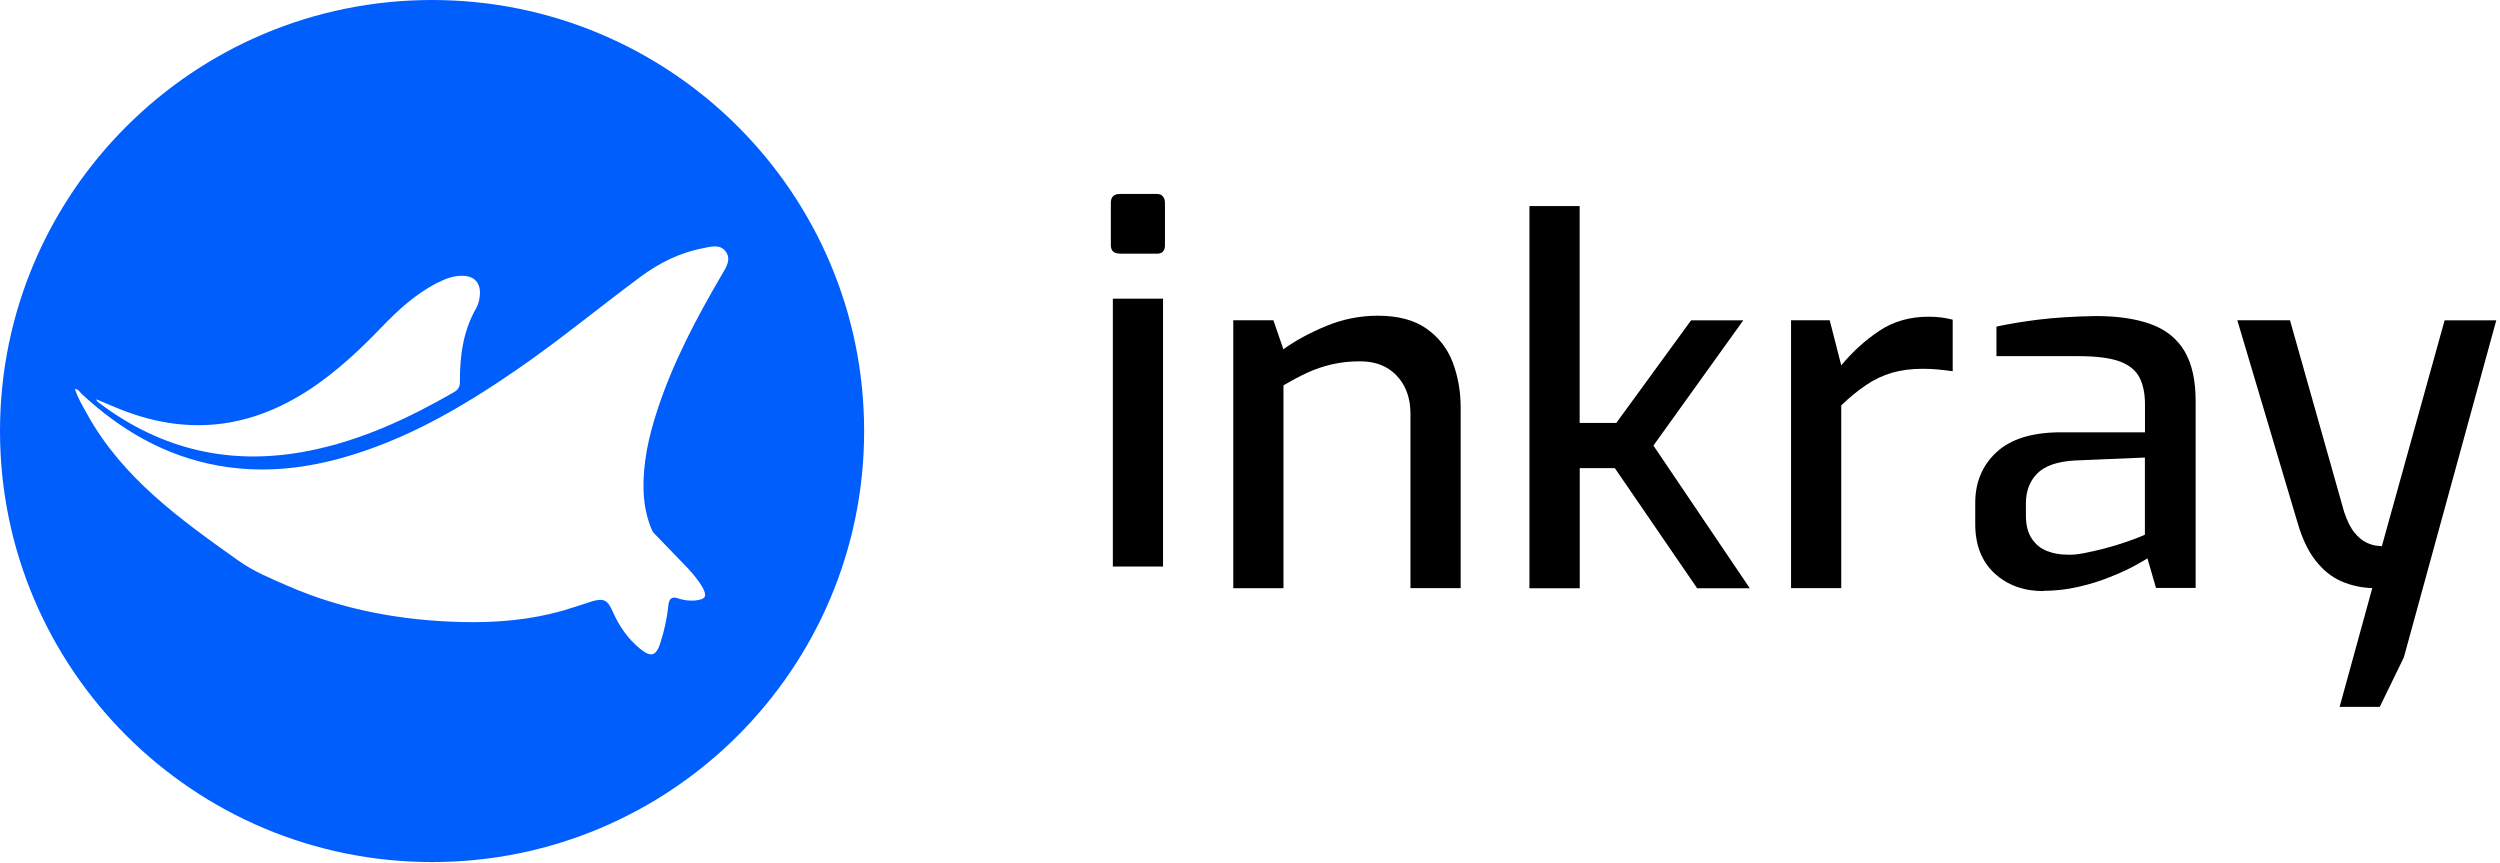
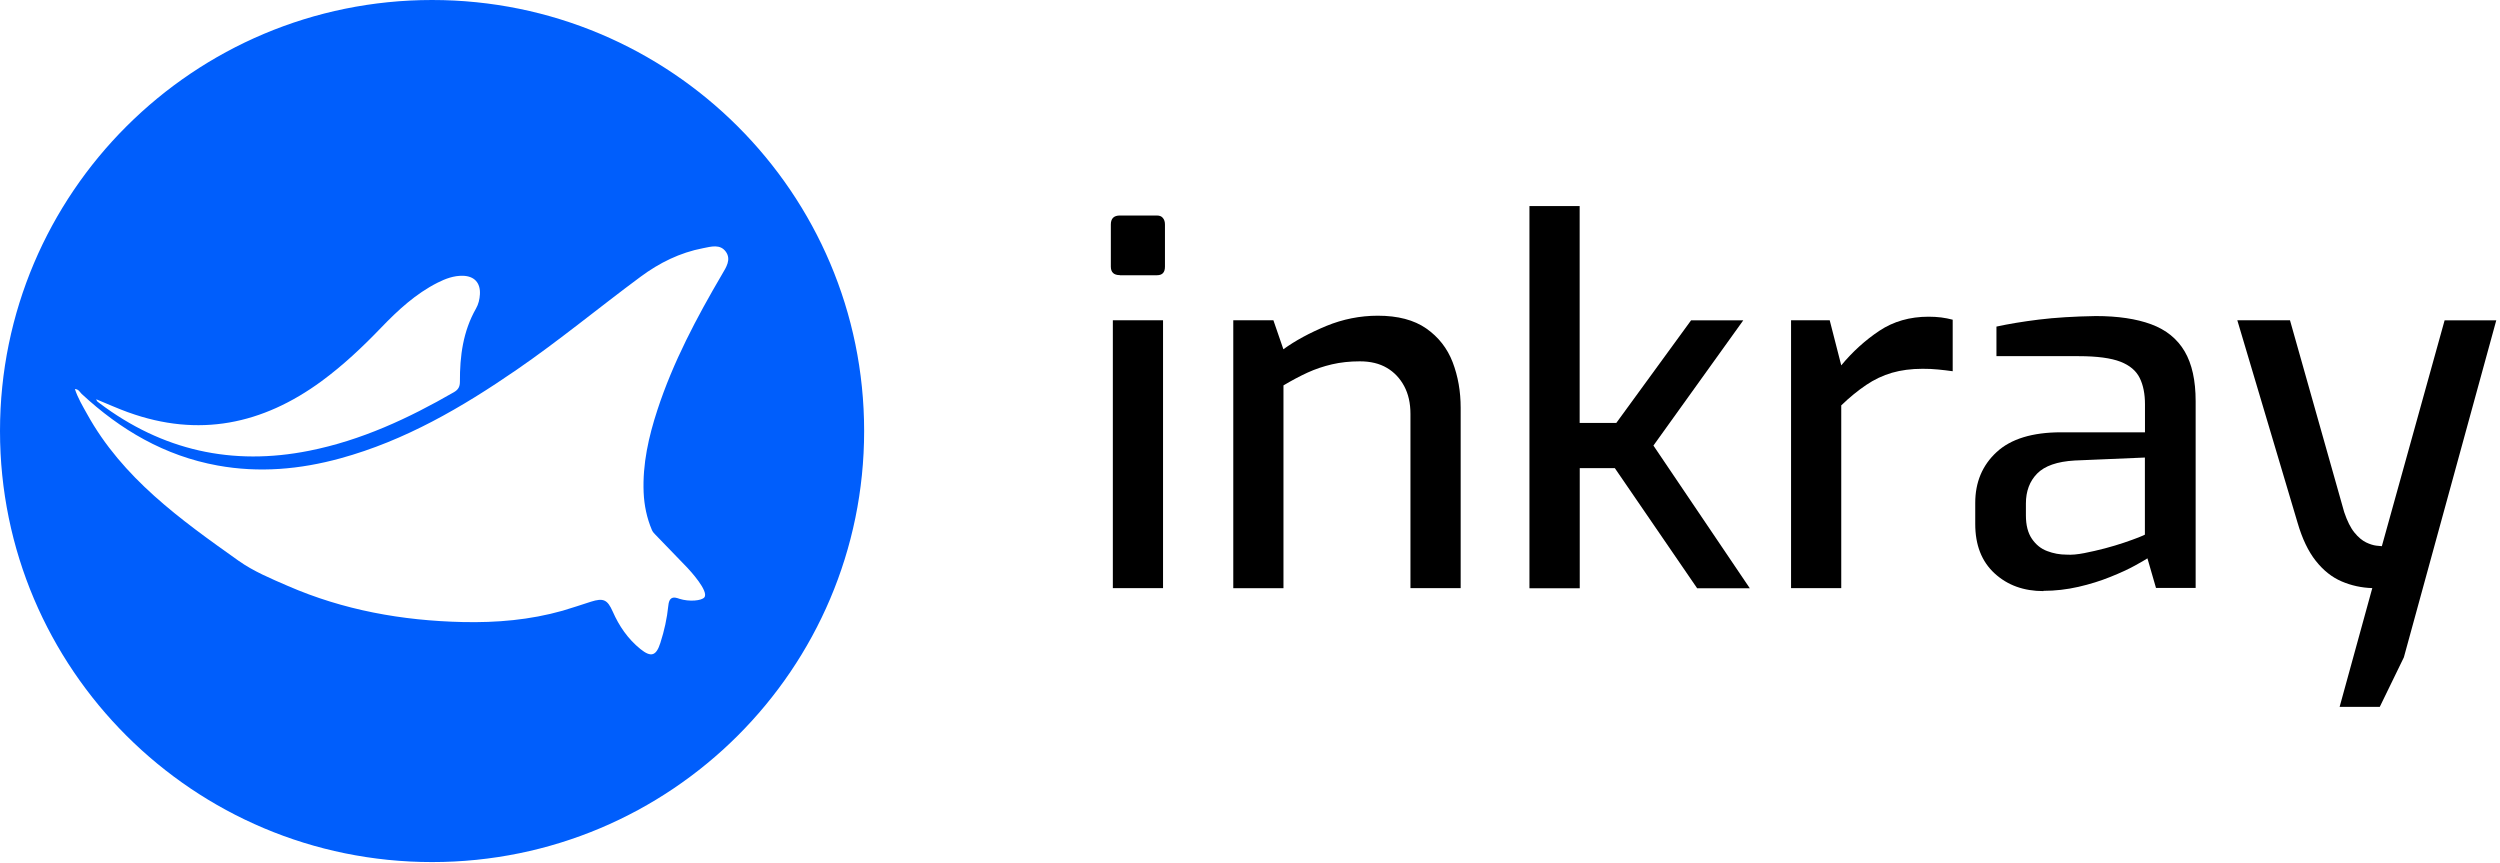
<svg xmlns="http://www.w3.org/2000/svg" width="116" height="40" viewBox="0 0 116 40" fill="none">
  <path d="M20.048 0C8.977 0 0 8.956 0 20C0 31.044 8.977 40 20.048 40C31.119 40 40.096 31.044 40.096 20C40.096 8.956 31.119 0 20.048 0ZM5.955 19.133C9.214 20.312 12.181 19.697 14.924 17.684C15.925 16.947 16.823 16.101 17.684 15.204C18.465 14.392 19.288 13.63 20.305 13.116C20.673 12.931 21.057 12.787 21.475 12.796C22.006 12.808 22.298 13.12 22.268 13.655C22.255 13.886 22.201 14.118 22.087 14.316C21.483 15.373 21.335 16.526 21.34 17.709C21.34 17.945 21.264 18.08 21.061 18.198C18.951 19.415 16.76 20.434 14.35 20.914C10.775 21.63 7.53 20.901 4.617 18.707C4.558 18.661 4.487 18.627 4.465 18.526C4.968 18.733 5.453 18.952 5.951 19.133H5.955ZM33.508 12.72C32.326 14.737 31.233 16.792 30.503 19.023C30.097 20.265 29.81 21.528 29.865 22.851C29.891 23.453 30.013 24.038 30.249 24.594C30.296 24.703 30.38 24.775 30.422 24.821L31.895 26.345C32.009 26.467 32.896 27.427 32.685 27.714C32.562 27.878 31.976 27.928 31.528 27.785C31.431 27.752 31.271 27.688 31.152 27.764C31.072 27.815 31.026 27.924 31.009 28.11C30.95 28.691 30.823 29.267 30.642 29.827C30.448 30.438 30.211 30.514 29.713 30.114C29.135 29.646 28.726 29.048 28.43 28.375C28.185 27.823 28 27.735 27.417 27.92C26.978 28.059 26.544 28.21 26.105 28.337C24.589 28.766 23.045 28.897 21.475 28.863C18.664 28.8 15.937 28.312 13.346 27.183C12.561 26.842 11.759 26.509 11.066 26.017C8.374 24.105 5.681 22.185 4.035 19.2C3.832 18.834 3.617 18.48 3.474 18.05C3.655 18.059 3.701 18.194 3.786 18.274C5.592 19.95 7.644 21.154 10.1 21.6C12.025 21.95 13.92 21.781 15.794 21.267C18.79 20.446 21.432 18.905 23.965 17.162C25.944 15.802 27.793 14.27 29.722 12.842C30.595 12.194 31.549 11.722 32.621 11.516C32.993 11.444 33.419 11.309 33.685 11.688C33.934 12.046 33.693 12.404 33.508 12.72Z" fill="#005EFC" />
-   <path d="M51.961 11.766C51.682 11.766 51.543 11.636 51.543 11.371V9.417C51.543 9.139 51.682 9 51.961 9H53.683C53.805 9 53.902 9.038 53.961 9.118C54.025 9.194 54.054 9.295 54.054 9.421V11.375C54.054 11.64 53.932 11.771 53.683 11.771H51.961V11.766ZM51.636 26.288V13.859H53.965V26.288H51.636Z" fill="black" />
+   <path d="M51.961 12.766C51.682 12.766 51.543 12.636 51.543 12.371V10.417C51.543 10.139 51.682 10 51.961 10H53.683C53.805 10 53.902 10.038 53.961 10.118C54.025 10.194 54.054 10.295 54.054 10.421V12.375C54.054 12.64 53.932 12.771 53.683 12.771H51.961V12.766ZM51.636 27.288V14.859H53.965V27.288H51.636Z" fill="black" />
  <path d="M57.224 27.288V14.859H59.085L59.549 16.206C60.106 15.802 60.773 15.444 61.541 15.124C62.309 14.809 63.107 14.649 63.93 14.649C64.863 14.649 65.61 14.846 66.18 15.242C66.745 15.638 67.155 16.16 67.404 16.808C67.653 17.461 67.775 18.164 67.775 18.922V27.288H65.445V19.204C65.445 18.707 65.348 18.278 65.154 17.916C64.96 17.554 64.69 17.267 64.352 17.07C64.01 16.867 63.593 16.766 63.094 16.766C62.63 16.766 62.2 16.813 61.803 16.905C61.406 16.998 61.031 17.124 60.672 17.288C60.313 17.453 59.942 17.651 59.553 17.882V27.293H57.224V27.288Z" fill="black" />
  <path d="M70.966 27.288V9.562H73.296V19.625H74.996L78.466 14.863H80.888L76.719 20.674L81.192 27.297H78.749L74.929 21.722H73.3V27.297H70.97L70.966 27.288Z" fill="black" />
  <path d="M83.105 27.289V14.859H84.898L85.434 16.952C85.962 16.316 86.553 15.781 87.203 15.348C87.857 14.914 88.617 14.695 89.486 14.695C89.689 14.695 89.883 14.707 90.069 14.729C90.254 14.754 90.431 14.787 90.605 14.834V17.225C90.385 17.196 90.161 17.166 89.929 17.145C89.697 17.12 89.457 17.112 89.207 17.112C88.68 17.112 88.207 17.175 87.785 17.297C87.367 17.419 86.966 17.609 86.587 17.865C86.207 18.122 85.823 18.434 85.434 18.809V27.289H83.105Z" fill="black" />
  <path d="M94.817 27.427C93.901 27.427 93.145 27.154 92.546 26.602C91.947 26.05 91.651 25.288 91.651 24.312V23.335C91.651 22.375 91.981 21.587 92.643 20.977C93.302 20.366 94.302 20.059 95.636 20.059H99.527V18.758C99.527 18.278 99.447 17.869 99.282 17.537C99.118 17.204 98.822 16.952 98.388 16.783C97.953 16.615 97.307 16.526 96.454 16.526H92.635V15.154C93.192 15.032 93.85 14.922 94.602 14.829C95.353 14.737 96.235 14.682 97.244 14.665C98.269 14.665 99.126 14.792 99.818 15.048C100.51 15.305 101.025 15.722 101.367 16.303C101.709 16.884 101.878 17.655 101.878 18.615V27.28H100.038L99.641 25.907C99.548 25.971 99.354 26.08 99.059 26.244C98.763 26.408 98.388 26.581 97.927 26.766C97.467 26.952 96.974 27.107 96.438 27.23C95.902 27.352 95.361 27.415 94.817 27.415V27.427ZM95.889 25.735C96.121 25.752 96.395 25.726 96.716 25.663C97.033 25.6 97.353 25.528 97.67 25.444C97.987 25.36 98.282 25.272 98.556 25.179C98.826 25.086 99.054 25.006 99.232 24.935C99.409 24.863 99.506 24.821 99.523 24.808V21.23L96.26 21.368C95.454 21.415 94.876 21.617 94.526 21.971C94.175 22.328 94.002 22.792 94.002 23.364V23.92C94.002 24.37 94.095 24.728 94.281 25.002C94.466 25.272 94.703 25.465 94.99 25.57C95.277 25.68 95.577 25.735 95.885 25.735H95.889Z" fill="black" />
  <path d="M108.559 32.796L110.074 27.288C109.576 27.272 109.104 27.171 108.652 26.977C108.2 26.783 107.804 26.468 107.453 26.025C107.103 25.583 106.82 24.99 106.605 24.248L103.811 14.859H106.255L108.77 23.76C108.91 24.177 109.07 24.497 109.247 24.712C109.424 24.931 109.606 25.078 109.783 25.166C109.96 25.251 110.121 25.301 110.26 25.318C110.399 25.335 110.484 25.343 110.518 25.343L113.43 14.863H115.827L111.539 30.501L110.421 32.8H108.559V32.796Z" fill="black" />
</svg>
